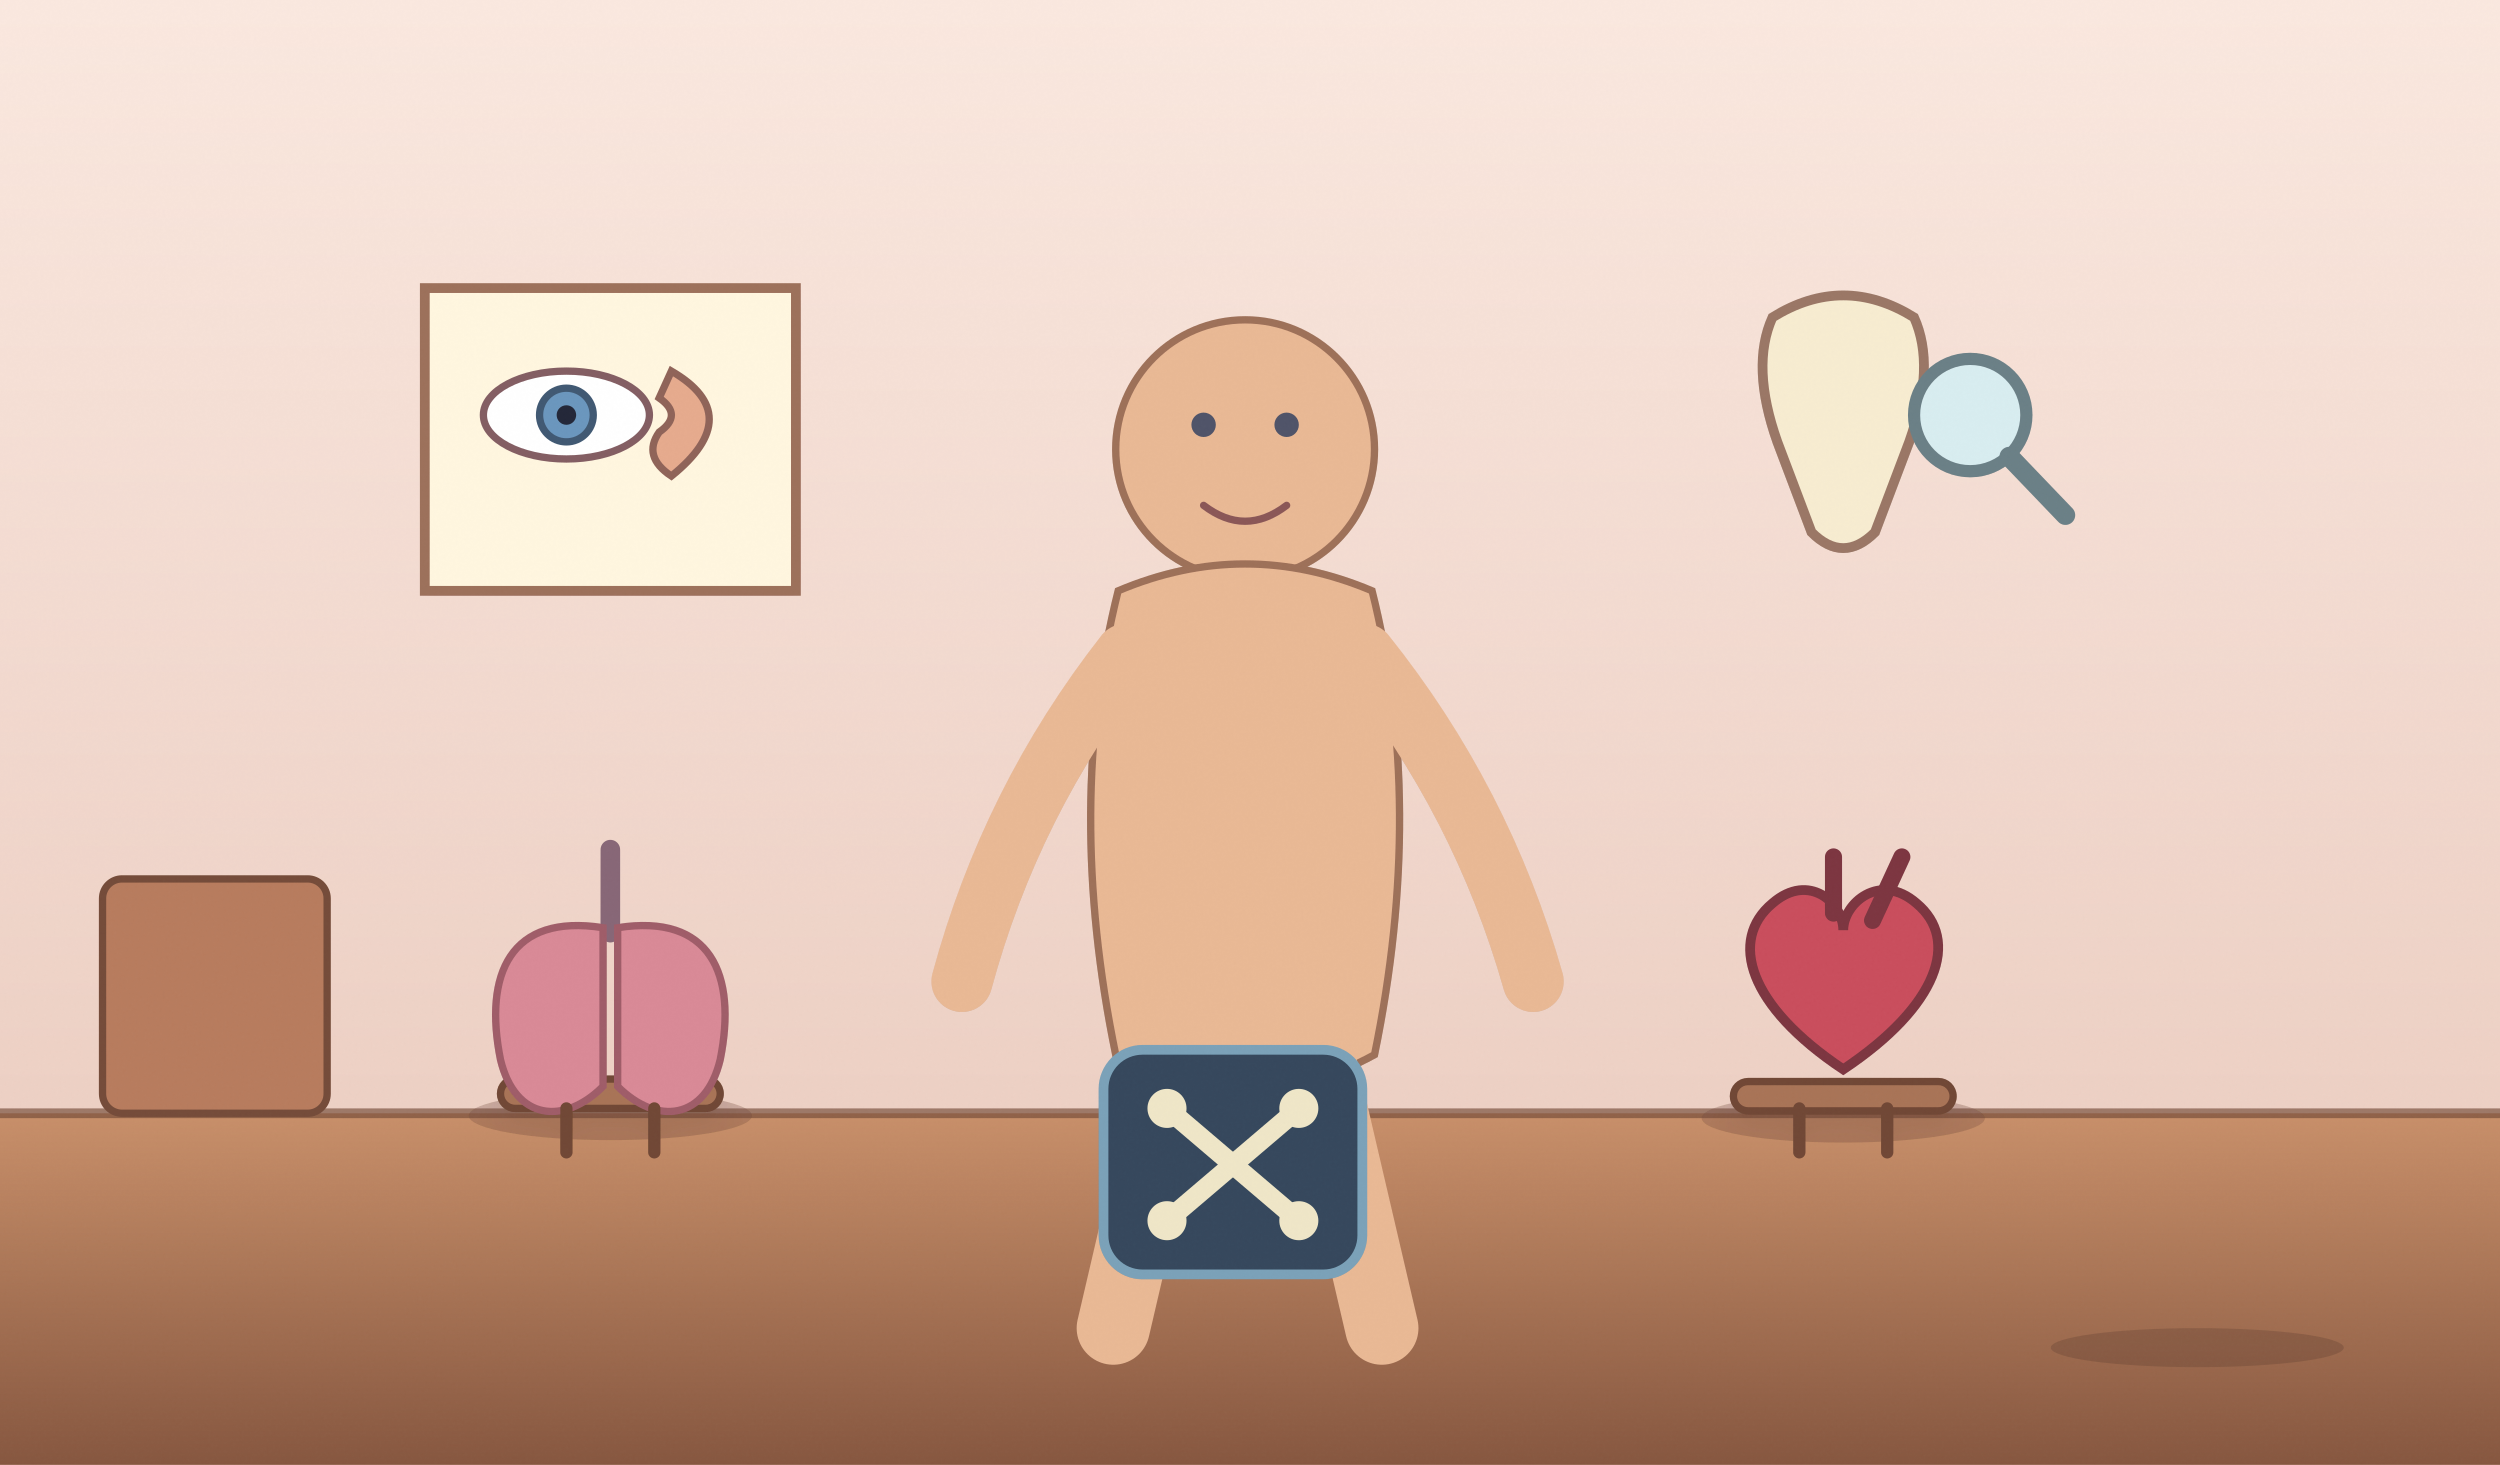
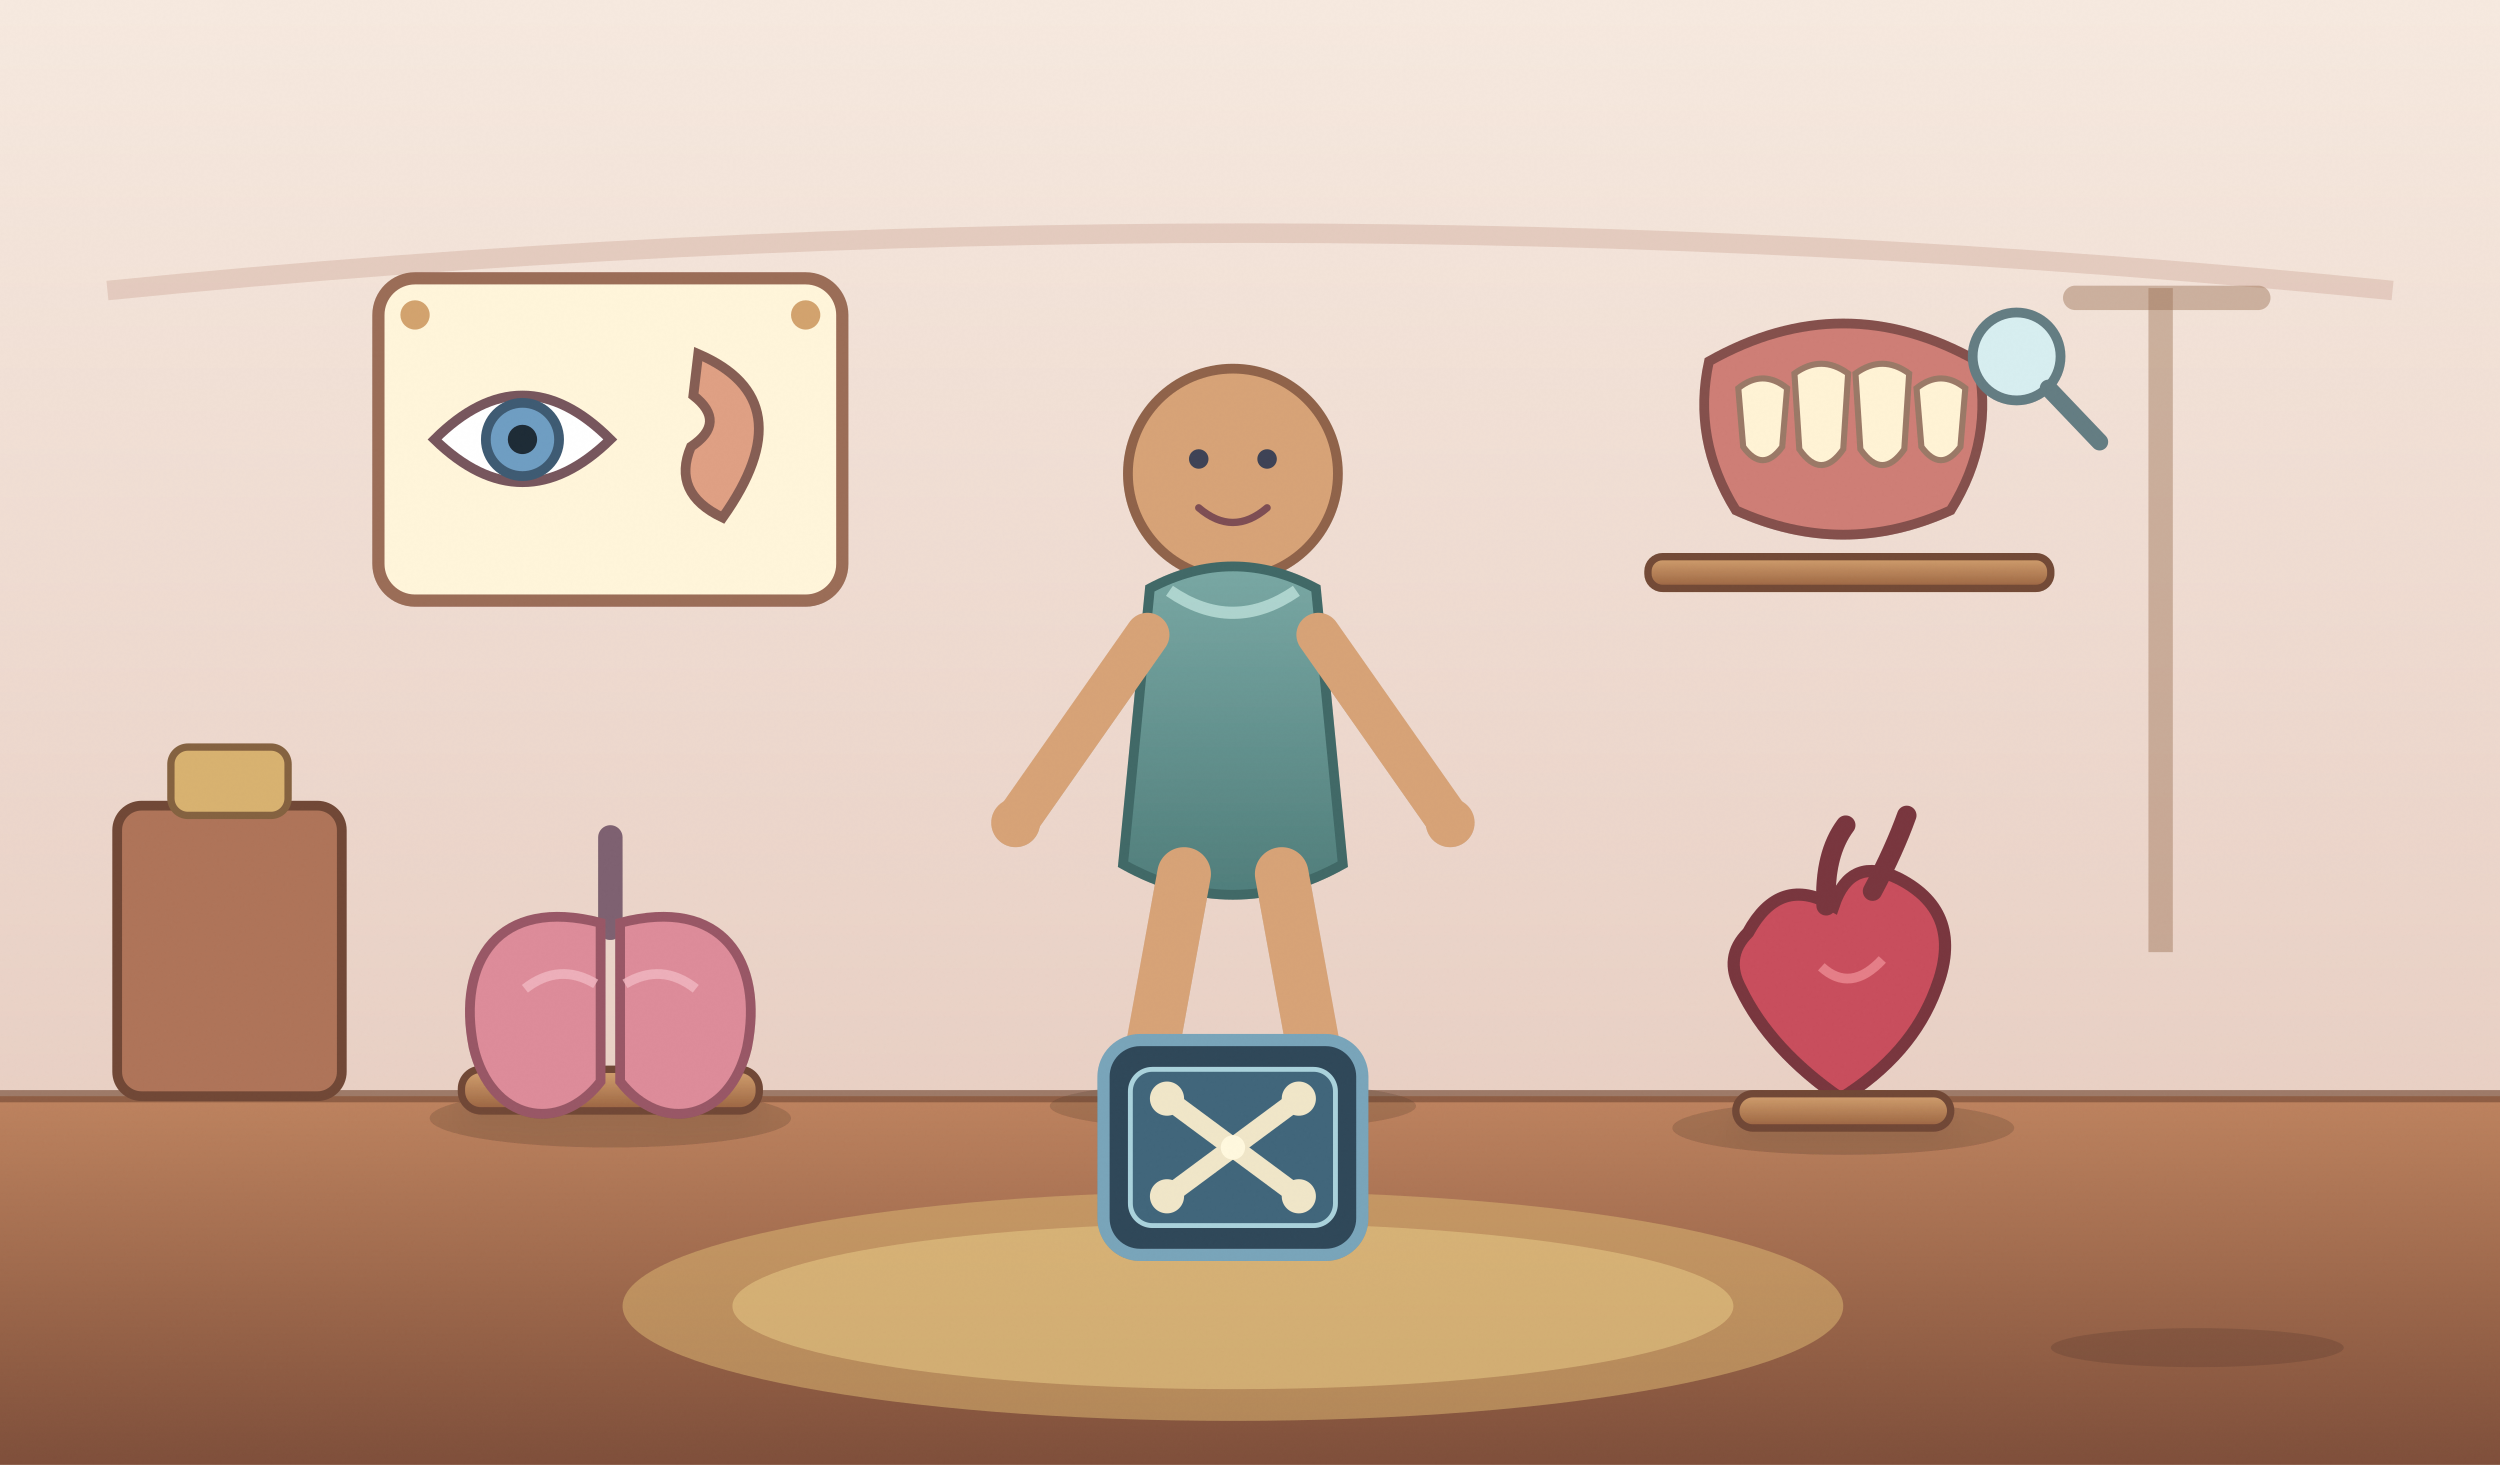
<svg xmlns="http://www.w3.org/2000/svg" width="1024" height="600" viewBox="0 0 1024 600">
  <defs>
    <linearGradient id="wall" x1="0" y1="0" x2="0" y2="1">
-       <stop offset="0" stop-color="#fae8df" />
-       <stop offset="1" stop-color="#e9c8bb" />
+       <stop offset="0" stop-color="#f6e9df" />
+       <stop offset="1" stop-color="#e4c7bb" />
    </linearGradient>
    <linearGradient id="floor" x1="0" y1="0" x2="0" y2="1">
-       <stop offset="0" stop-color="#c88f69" />
-       <stop offset="1" stop-color="#86563f" />
+       <stop offset="0" stop-color="#bd825e" />
+       <stop offset="1" stop-color="#7e4e39" />
    </linearGradient>
-     <filter id="shadow" x="-20%" y="-20%" width="140%" height="160%">
+     <linearGradient id="wood" x1="0" y1="0" x2="0" y2="1">
+       <stop offset="0" stop-color="#d3a16f" />
+       <stop offset="1" stop-color="#98613f" />
+     </linearGradient>
+     <linearGradient id="cloth" x1="0" y1="0" x2="0" y2="1">
+       <stop offset="0" stop-color="#78a7a3" />
+       <stop offset="1" stop-color="#4f7d7a" />
+     </linearGradient>
+     <filter id="shadow" x="-25%" y="-25%" width="150%" height="170%">
      <feGaussianBlur in="SourceAlpha" stdDeviation="5" />
-       <feOffset dy="6" />
+       <feOffset dy="7" />
      <feComponentTransfer>
        <feFuncA type="linear" slope="0.3" />
      </feComponentTransfer>
      <feComposite in2="SourceGraphic" operator="in" result="s" />
      <feMerge>
        <feMergeNode in="s" />
        <feMergeNode in="SourceGraphic" />
      </feMerge>
    </filter>
    <filter id="grain">
-       <feTurbulence type="fractalNoise" baseFrequency="0.8" numOctaves="2" seed="41" />
+       <feTurbulence type="fractalNoise" baseFrequency="0.78" numOctaves="2" seed="43" />
      <feColorMatrix type="saturate" values="0" />
      <feComponentTransfer>
-         <feFuncA type="table" tableValues="0 0.04" />
+         <feFuncA type="table" tableValues="0 0.035" />
      </feComponentTransfer>
      <feComposite in2="SourceGraphic" operator="in" />
    </filter>
  </defs>
  <rect width="1024" height="600" fill="url(#wall)" />
-   <path d="M0 456H1024V600H0Z" fill="url(#floor)" />
-   <path d="M0 456H1024" stroke="#714835" stroke-width="4" opacity="0.65" />
-   <g filter="url(#shadow)">
-     <circle cx="510" cy="184" r="53" fill="#e9b894" stroke="#9d6f58" stroke-width="3" />
-     <path d="M458 242 Q510 220 562 242 Q584 330 563 432 Q510 461 457 432 Q436 330 458 242Z" fill="#e9b894" stroke="#9d6f58" stroke-width="3" />
-     <path d="M461 268 Q414 328 394 402" fill="none" stroke="#e9b894" stroke-width="25" stroke-linecap="round" />
-     <path d="M559 268 Q607 328 628 402" fill="none" stroke="#e9b894" stroke-width="25" stroke-linecap="round" />
-     <path d="M484 424 L456 544 M538 424 L566 544" stroke="#e9b894" stroke-width="30" stroke-linecap="round" />
-     <circle cx="493" cy="174" r="5" fill="#4f5367" />
-     <circle cx="527" cy="174" r="5" fill="#4f5367" />
-     <path d="M493 207 Q510 220 527 207" fill="none" stroke="#8a5757" stroke-width="3" stroke-linecap="round" />
+   <path d="M0 449H1024V600H0Z" fill="url(#floor)" />
+   <path d="M0 449H1024" stroke="#744936" stroke-width="5" opacity=".65" />
+   <path d="M44 119 Q512 72 980 119" fill="none" stroke="#d2ad9d" stroke-width="8" opacity=".45" />
+   <ellipse cx="505" cy="535" rx="250" ry="47" fill="#d8b36f" opacity=".55" />
+   <ellipse cx="505" cy="535" rx="205" ry="34" fill="#e8c985" opacity=".55" />
+   <g transform="translate(505 280)" filter="url(#shadow)">
+     <ellipse cx="0" cy="173" rx="75" ry="10" fill="#4a2d22" opacity=".22" />
+     <circle cx="0" cy="-86" r="43" fill="#d7a276" stroke="#8f6248" stroke-width="4" />
+     <path d="M-34 -39 Q0 -57 34 -39 L45 74 Q0 99 -45 74Z" fill="url(#cloth)" stroke="#3f6866" stroke-width="4" />
+     <path d="M-35 -20 L-89 57" stroke="#d7a276" stroke-width="18" stroke-linecap="round" />
+     <path d="M35 -20 L89 57" stroke="#d7a276" stroke-width="18" stroke-linecap="round" />
+     <path d="M-20 78 L-34 155 M20 78 L34 155" stroke="#d7a276" stroke-width="22" stroke-linecap="round" />
+     <circle cx="-14" cy="-92" r="4" fill="#3e4354" />
+     <circle cx="14" cy="-92" r="4" fill="#3e4354" />
+     <path d="M-14 -72 Q0 -60 14 -72" fill="none" stroke="#7d4d52" stroke-width="3" stroke-linecap="round" />
+     <path d="M-26 -38 Q0 -20 26 -38" fill="none" stroke="#bce0d9" stroke-width="5" opacity=".8" />
+     <circle cx="-89" cy="57" r="10" fill="#d7a276" />
+     <circle cx="89" cy="57" r="10" fill="#d7a276" />
  </g>
-   <g data-target="senses" data-center="250,180" transform="translate(174 118)" filter="url(#shadow)">
-     <path d="M0 0H152V124H0Z" rx="12" fill="#fff6df" stroke="#9c6f5a" stroke-width="4" />
-     <ellipse cx="58" cy="52" rx="34" ry="18" fill="#fff" stroke="#835d62" stroke-width="3" />
-     <circle cx="58" cy="52" r="11" fill="#6b96bd" stroke="#3f5872" stroke-width="3" />
-     <circle cx="58" cy="52" r="4" fill="#222838" />
-     <path d="M101 34 Q132 52 101 77 Q89 69 96 59 Q106 52 96 45Z" fill="#e6aa8d" stroke="#8f6358" stroke-width="3" />
+   <g data-target="senses" data-center="250,180" filter="url(#shadow)">
+     <rect x="155" y="114" width="190" height="132" rx="15" fill="#fff5da" stroke="#9a6c57" stroke-width="5" />
+     <path d="M178 180 Q214 144 250 180 Q214 215 178 180Z" fill="#fff" stroke="#76545b" stroke-width="4" />
+     <circle cx="214" cy="180" r="15" fill="#6e9dc2" stroke="#3e5a72" stroke-width="4" />
+     <circle cx="214" cy="180" r="6" fill="#1f2934" />
+     <path d="M286 145 Q330 164 296 212 Q275 202 283 183 Q298 173 284 162Z" fill="#df9f83" stroke="#855d52" stroke-width="4" />
+     <circle cx="170" cy="129" r="6" fill="#d2a26d" />
+     <circle cx="330" cy="129" r="6" fill="#d2a26d" />
  </g>
  <g data-target="teeth" data-center="755,180" filter="url(#shadow)">
-     <path d="M726 130 Q755 112 784 130 Q793 150 782 181 L768 218 Q755 231 742 218 L728 181 Q717 150 726 130Z" fill="#f7ecd0" stroke="#9a7665" stroke-width="4" />
-     <circle cx="807" cy="170" r="23" fill="#d8edf0" stroke="#6b7f86" stroke-width="5" />
-     <path d="M823 187 L846 211" stroke="#6b7f86" stroke-width="8" stroke-linecap="round" />
+     <rect x="675" y="228" width="165" height="13" rx="6" fill="url(#wood)" stroke="#724934" stroke-width="3" />
+     <path d="M700 148 Q755 117 810 148 Q817 180 799 209 Q755 229 711 209 Q693 180 700 148Z" fill="#ce7d75" stroke="#844f4b" stroke-width="4" />
+     <g fill="#fff3d5" stroke="#9a7866" stroke-width="2.5">
+       <path d="M712 159 Q722 151 732 159 L730 183 Q722 194 714 183Z" />
+       <path d="M735 153 Q746 145 757 153 L755 184 Q746 197 737 184Z" />
+       <path d="M760 153 Q771 145 782 153 L780 184 Q771 197 762 184Z" />
+       <path d="M785 159 Q795 151 805 159 L803 183 Q795 194 787 183Z" />
+     </g>
+     <circle cx="826" cy="146" r="18" fill="#d7eef0" stroke="#637b82" stroke-width="4" />
+     <path d="M839 159 L860 181" stroke="#637b82" stroke-width="7" stroke-linecap="round" />
  </g>
  <g data-target="lungs" data-center="250,405" filter="url(#shadow)">
-     <ellipse cx="250" cy="457" rx="58" ry="10" fill="#6b4635" opacity="0.28" />
-     <rect x="205" y="442" width="90" height="12" rx="6" fill="#a87356" stroke="#704634" stroke-width="3" />
-     <path d="M250 348V382" stroke="#876676" stroke-width="8" stroke-linecap="round" />
-     <path d="M247 380 C209 374 198 399 205 434 C211 459 231 461 247 445Z" fill="#d98996" stroke="#9f5c68" stroke-width="3" />
-     <path d="M253 380 C291 374 302 399 295 434 C289 459 269 461 253 445Z" fill="#d98996" stroke="#9f5c68" stroke-width="3" />
-     <path d="M232 454V472 M268 454V472" stroke="#704634" stroke-width="5" stroke-linecap="round" />
+     <ellipse cx="250" cy="458" rx="74" ry="12" fill="#482d24" opacity=".22" />
+     <rect x="189" y="438" width="122" height="17" rx="8" fill="url(#wood)" stroke="#704635" stroke-width="3" />
+     <path d="M250 343V380" stroke="#7d6170" stroke-width="10" stroke-linecap="round" />
+     <path d="M246 378 C204 367 187 394 194 429 C201 459 229 465 246 443Z" fill="#dd8b99" stroke="#985765" stroke-width="4" />
+     <path d="M254 378 C296 367 313 394 306 429 C299 459 271 465 254 443Z" fill="#dd8b99" stroke="#985765" stroke-width="4" />
+     <path d="M215 405 Q229 394 244 403 M285 405 Q271 394 256 403" fill="none" stroke="#f1b7c0" stroke-width="4" opacity=".8" />
  </g>
  <g data-target="heart" data-center="755,405" filter="url(#shadow)">
-     <ellipse cx="755" cy="458" rx="58" ry="10" fill="#6b4635" opacity="0.28" />
-     <rect x="710" y="443" width="90" height="12" rx="6" fill="#a87356" stroke="#704634" stroke-width="3" />
-     <path d="M755 438 C716 412 708 385 726 370 C741 357 755 370 755 381 C755 370 770 357 785 370 C803 385 794 412 755 438Z" fill="#c94e5c" stroke="#7c3440" stroke-width="4" />
-     <path d="M751 374V351 M767 377L779 351" stroke="#7c3440" stroke-width="7" stroke-linecap="round" />
-     <path d="M737 454V472 M773 454V472" stroke="#704634" stroke-width="5" stroke-linecap="round" />
+     <ellipse cx="755" cy="462" rx="70" ry="11" fill="#482d24" opacity=".22" />
+     <path d="M716 382 Q729 358 751 371 Q758 350 778 360 Q805 374 793 405 Q783 432 754 450 Q725 430 713 405 Q706 392 716 382Z" fill="#c84e5b" stroke="#78343e" stroke-width="5" />
+     <path d="M748 371 Q747 350 756 338 M767 365 Q776 348 781 334" fill="none" stroke="#78343e" stroke-width="8" stroke-linecap="round" />
+     <path d="M746 396 Q758 407 771 393" fill="none" stroke="#ef8c96" stroke-width="4" opacity=".75" />
+     <rect x="711" y="448" width="88" height="14" rx="7" fill="url(#wood)" stroke="#704635" stroke-width="3" />
  </g>
-   <g data-target="bones" data-center="505,470" transform="translate(452 430)" filter="url(#shadow)">
-     <rect width="106" height="92" rx="16" fill="#34475b" stroke="#7aa1b8" stroke-width="4" />
-     <g stroke="#efe6c7" stroke-width="8" stroke-linecap="round">
-       <path d="M26 24 L80 70" />
-       <path d="M80 24 L26 70" />
+   <g data-target="bones" data-center="505,470" filter="url(#shadow)">
+     <rect x="452" y="426" width="106" height="88" rx="15" fill="#2e4658" stroke="#78a4b9" stroke-width="5" />
+     <rect x="463" y="438" width="84" height="64" rx="9" fill="#41657a" stroke="#a9d2dc" stroke-width="2" />
+     <g stroke="#f0e6c8" stroke-width="8" stroke-linecap="round">
+       <path d="M478 450 L532 490" />
+       <path d="M532 450 L478 490" />
    </g>
-     <g fill="#efe6c7">
-       <circle cx="26" cy="24" r="8" />
-       <circle cx="80" cy="70" r="8" />
-       <circle cx="80" cy="24" r="8" />
-       <circle cx="26" cy="70" r="8" />
+     <g fill="#f0e6c8">
+       <circle cx="478" cy="450" r="7" />
+       <circle cx="532" cy="490" r="7" />
+       <circle cx="532" cy="450" r="7" />
+       <circle cx="478" cy="490" r="7" />
    </g>
+     <circle cx="505" cy="470" r="5" fill="#fff8de" />
  </g>
-   <rect x="42" y="360" width="92" height="96" rx="8" fill="#b77b5d" stroke="#744b39" stroke-width="3" />
-   <ellipse cx="900" cy="552" rx="60" ry="8" fill="#4b3025" opacity="0.24" />
+   <rect x="48" y="330" width="92" height="119" rx="10" fill="#ae7358" stroke="#704735" stroke-width="4" />
+   <rect x="70" y="306" width="48" height="28" rx="7" fill="#d8b16f" stroke="#84613f" stroke-width="3" />
+   <path d="M885 118 V390" stroke="#9c7155" stroke-width="10" opacity=".45" />
+   <path d="M850 122 H925" stroke="#9c7155" stroke-width="10" stroke-linecap="round" opacity=".45" />
+   <ellipse cx="900" cy="552" rx="60" ry="8" fill="#4b3025" opacity=".24" />
  <rect width="1024" height="600" filter="url(#grain)" opacity="0.5" pointer-events="none" />
</svg>
